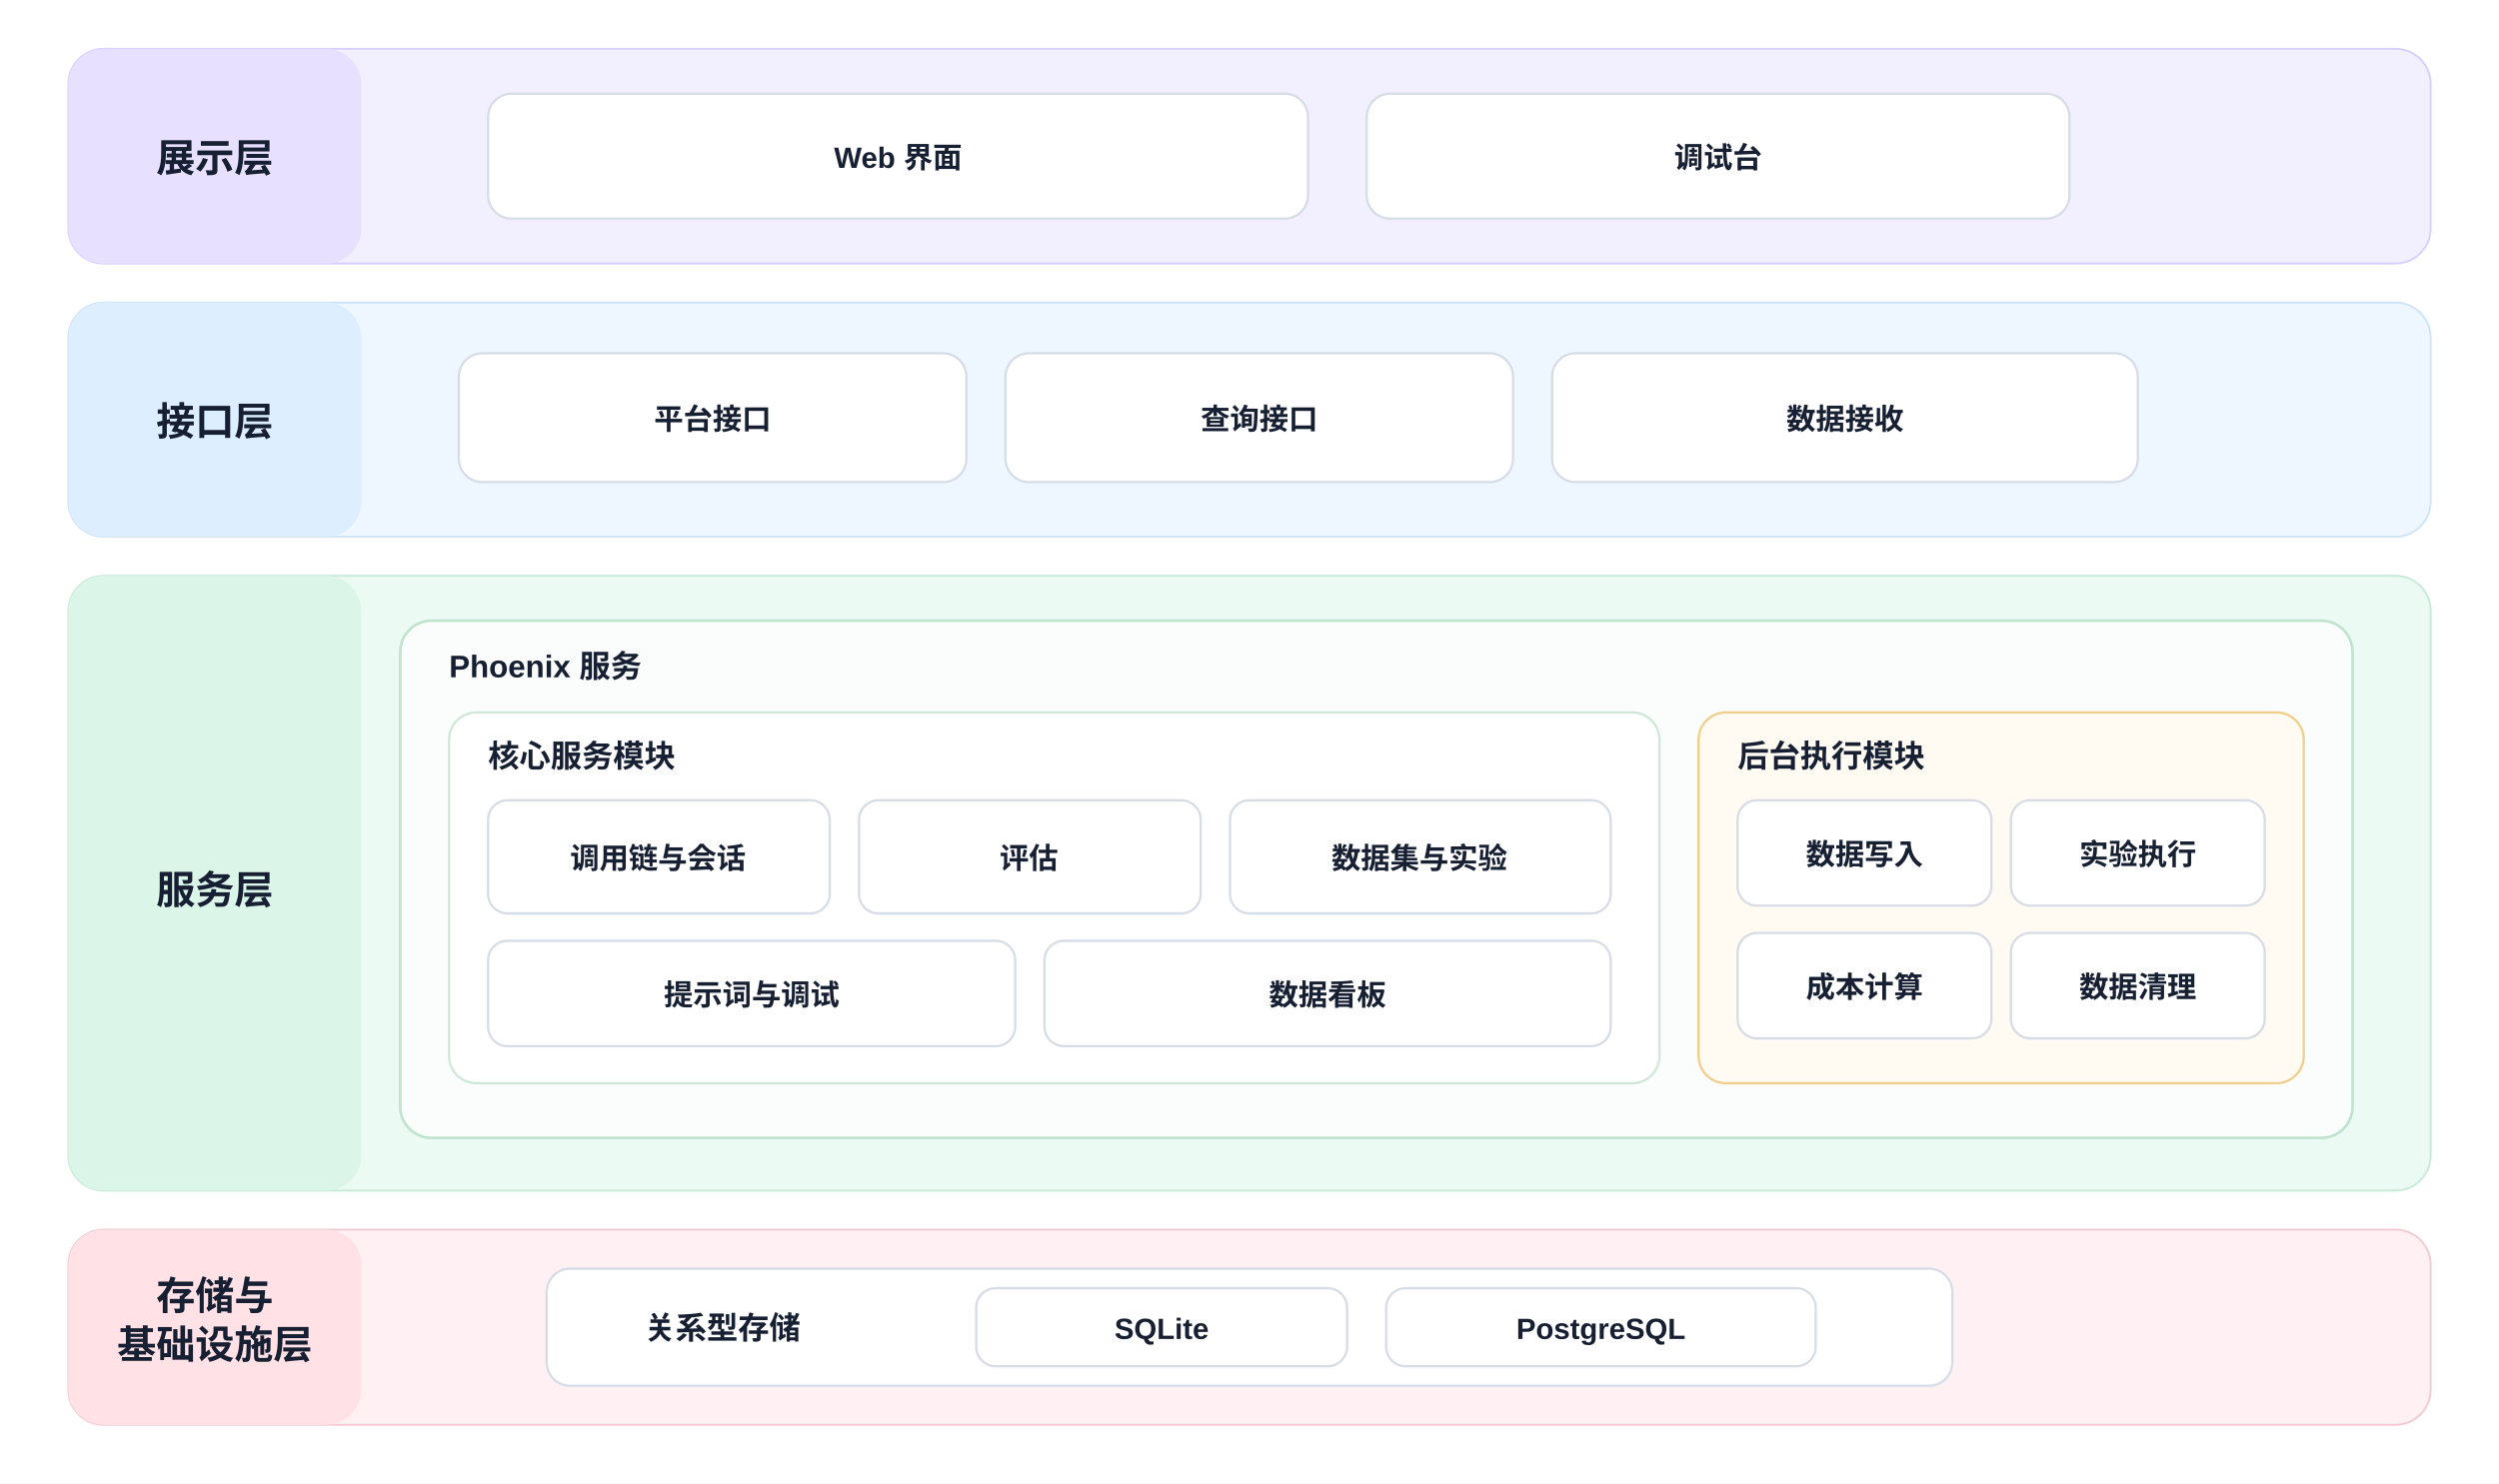
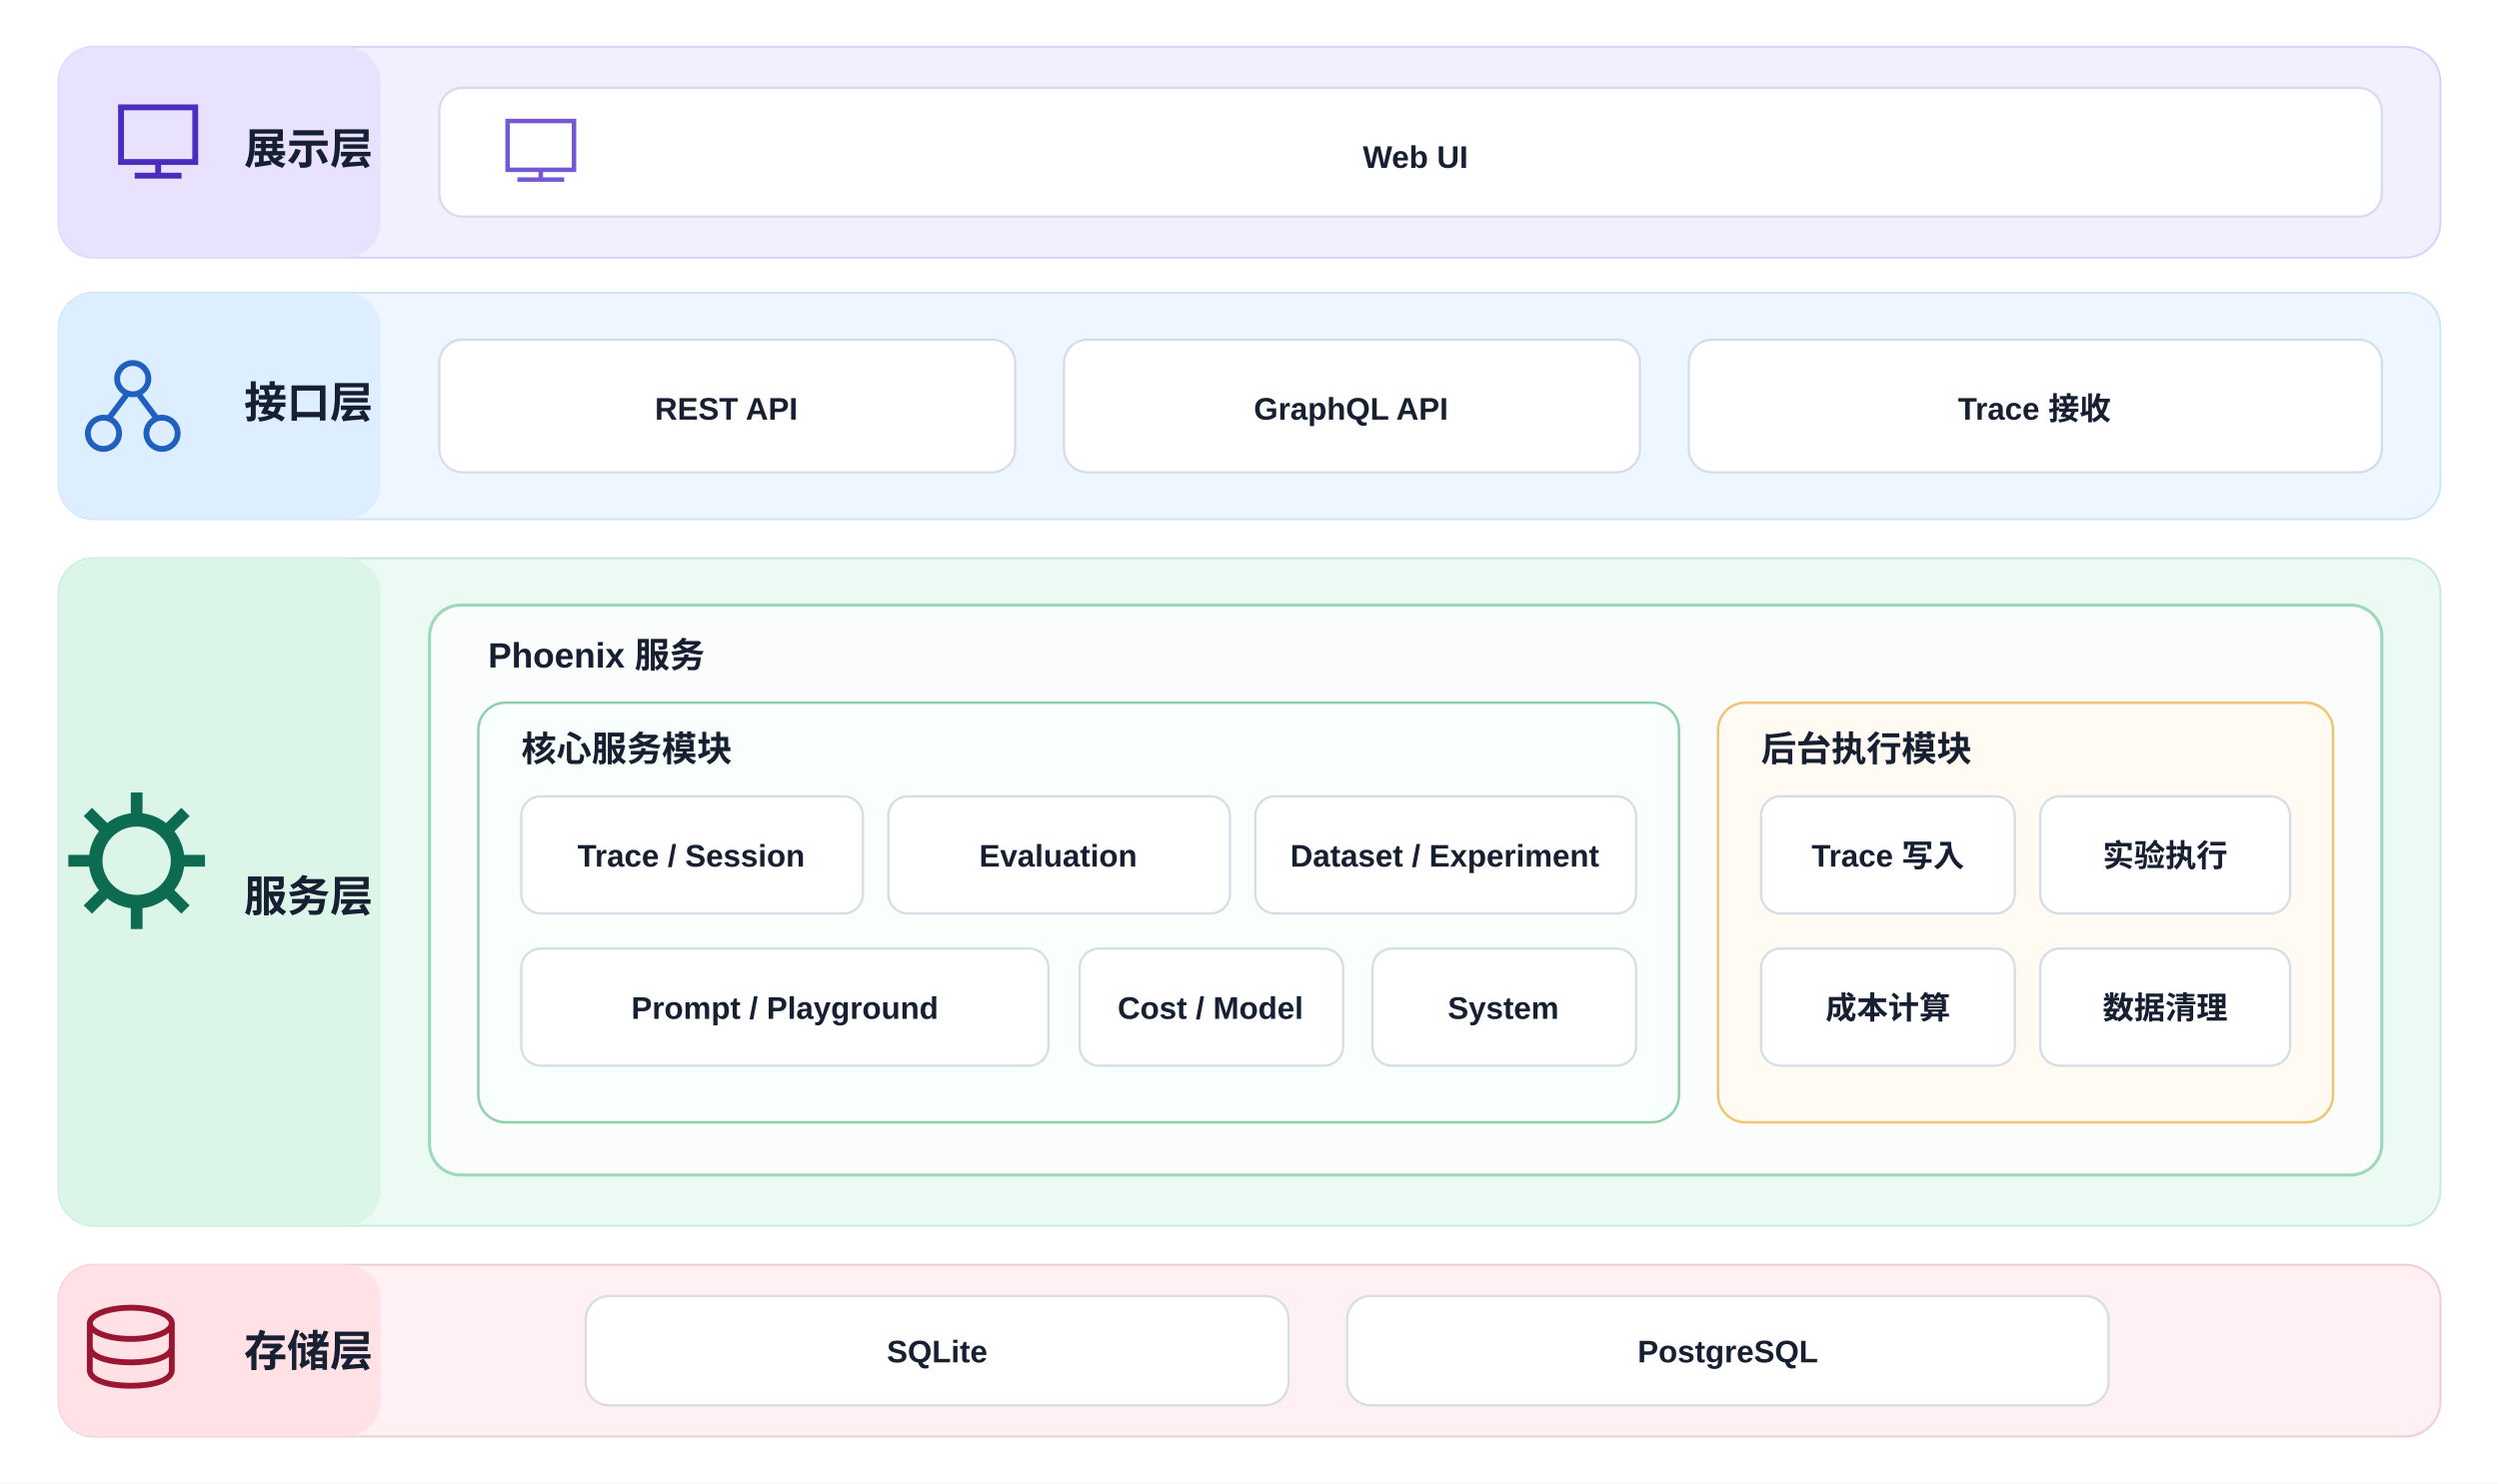
<svg xmlns="http://www.w3.org/2000/svg" width="1280" height="760" viewBox="0 0 1280 760">
  <defs>
    <style>
      text{font-family:Arial,"Microsoft YaHei",sans-serif;fill:#172033}
-       .layer{font-size:20px;font-weight:700}
-       .group{font-size:16px;font-weight:700}
-       .name{font-size:15px;font-weight:700}
+       .layer{font-size:22px;font-weight:700}
+       .group{font-size:18px;font-weight:700}
+       .name{font-size:16px;font-weight:700}
      .card{fill:#fff;stroke:#d7dde7;stroke-width:1.2}
-       .service{fill:#fbfdfc;stroke:#bfe4d0;stroke-width:1.4}
-       .module{fill:#fff;stroke:#cfe8d8;stroke-width:1.2}
-       .bgmodule{fill:#fffaf2;stroke:#f0cf8d;stroke-width:1.2}
+       .serviceFrame{fill:#fbfdfc;stroke:#9ed8ba;stroke-width:1.6}
+       .coreBox{fill:#f9fffc;stroke:#8fd1ad;stroke-width:1.3}
+       .bgBox{fill:#fffaf2;stroke:#edc675;stroke-width:1.3}
    </style>
  </defs>
  <rect width="1280" height="760" fill="#fff" />
-   <rect x="35" y="25" width="1210" height="110" rx="18" fill="#f2efff" stroke="#d8d0ff" />
-   <rect x="35" y="25" width="150" height="110" rx="18" fill="#e7e0ff" />
-   <text x="110" y="88" text-anchor="middle" class="layer">展示层</text>
-   <rect x="250" y="48" width="420" height="64" rx="12" class="card" />
-   <text x="460" y="86" text-anchor="middle" class="name">Web 界面</text>
-   <rect x="700" y="48" width="360" height="64" rx="12" class="card" />
-   <text x="880" y="86" text-anchor="middle" class="name">调试台</text>
-   <rect x="35" y="155" width="1210" height="120" rx="18" fill="#eef7ff" stroke="#cfe4f7" />
-   <rect x="35" y="155" width="150" height="120" rx="18" fill="#dceeff" />
-   <text x="110" y="223" text-anchor="middle" class="layer">接口层</text>
-   <rect x="235" y="181" width="260" height="66" rx="12" class="card" />
-   <text x="365" y="220" text-anchor="middle" class="name">平台接口</text>
-   <rect x="515" y="181" width="260" height="66" rx="12" class="card" />
-   <text x="645" y="220" text-anchor="middle" class="name">查询接口</text>
-   <rect x="795" y="181" width="300" height="66" rx="12" class="card" />
-   <text x="945" y="220" text-anchor="middle" class="name">数据接收</text>
-   <rect x="35" y="295" width="1210" height="315" rx="18" fill="#ecfaf4" stroke="#c7ead8" />
-   <rect x="35" y="295" width="150" height="315" rx="18" fill="#dcf5e9" />
-   <text x="110" y="463" text-anchor="middle" class="layer">服务层</text>
-   <rect x="205" y="318" width="1000" height="265" rx="16" class="service" />
-   <text x="230" y="347" class="group">Phoenix 服务</text>
-   <rect x="230" y="365" width="620" height="190" rx="14" class="module" />
-   <text x="250" y="393" class="group">核心服务模块</text>
-   <rect x="250" y="410" width="175" height="58" rx="10" class="card" />
-   <text x="337" y="445" text-anchor="middle" class="name">调用链与会话</text>
-   <rect x="440" y="410" width="175" height="58" rx="10" class="card" />
-   <text x="527" y="445" text-anchor="middle" class="name">评估</text>
-   <rect x="630" y="410" width="195" height="58" rx="10" class="card" />
-   <text x="727" y="445" text-anchor="middle" class="name">数据集与实验</text>
-   <rect x="250" y="482" width="270" height="54" rx="10" class="card" />
-   <text x="385" y="515" text-anchor="middle" class="name">提示词与调试</text>
-   <rect x="535" y="482" width="290" height="54" rx="10" class="card" />
-   <text x="680" y="515" text-anchor="middle" class="name">数据看板</text>
-   <rect x="870" y="365" width="310" height="190" rx="14" class="bgmodule" />
-   <text x="890" y="393" class="group">后台执行模块</text>
-   <rect x="890" y="410" width="130" height="54" rx="10" class="card" />
-   <text x="955" y="443" text-anchor="middle" class="name">数据写入</text>
-   <rect x="1030" y="410" width="130" height="54" rx="10" class="card" />
-   <text x="1095" y="443" text-anchor="middle" class="name">实验执行</text>
-   <rect x="890" y="478" width="130" height="54" rx="10" class="card" />
-   <text x="955" y="511" text-anchor="middle" class="name">成本计算</text>
-   <rect x="1030" y="478" width="130" height="54" rx="10" class="card" />
-   <text x="1095" y="511" text-anchor="middle" class="name">数据清理</text>
-   <rect x="35" y="630" width="1210" height="100" rx="18" fill="#fff1f3" stroke="#f2cbd2" />
-   <rect x="35" y="630" width="150" height="100" rx="18" fill="#ffe1e6" />
-   <text x="110" y="671" text-anchor="middle" class="layer">存储与</text>
-   <text x="110" y="696" text-anchor="middle" class="layer">基础设施层</text>
-   <rect x="280" y="650" width="720" height="60" rx="12" class="card" />
-   <text x="330" y="686" class="group">关系型存储</text>
-   <rect x="500" y="660" width="190" height="40" rx="10" class="card" />
-   <text x="595" y="686" text-anchor="middle" class="name">SQLite</text>
-   <rect x="710" y="660" width="220" height="40" rx="10" class="card" />
-   <text x="820" y="686" text-anchor="middle" class="name">PostgreSQL</text>
+   <rect x="30" y="24" width="1220" height="108" rx="18" fill="#f2efff" stroke="#d8d0ff" />
+   <rect x="30" y="24" width="165" height="108" rx="18" fill="#e8e2ff" />
+   <path d="M62 55h38v28H62zM69 90h24M81 83v7" fill="none" stroke="#4c2bbf" stroke-width="3" />
+   <text x="125" y="84" class="layer">展示层</text>
+   <rect x="225" y="45" width="995" height="66" rx="12" class="card" />
+   <path d="M260 62h34v25h-34zM265 92h24M277 87v5" fill="none" stroke="#7558d8" stroke-width="2.3" />
+   <text x="725" y="86" text-anchor="middle" class="name">Web UI</text>
+   <rect x="30" y="150" width="1220" height="116" rx="18" fill="#eef7ff" stroke="#cde4fa" />
+   <rect x="30" y="150" width="165" height="116" rx="18" fill="#dceeff" />
+   <circle cx="68" cy="194" r="8" fill="none" stroke="#1f5fbf" stroke-width="3" />
+   <circle cx="53" cy="222" r="8" fill="none" stroke="#1f5fbf" stroke-width="3" />
+   <circle cx="83" cy="222" r="8" fill="none" stroke="#1f5fbf" stroke-width="3" />
+   <path d="M65 202l-9 12M71 202l9 12" stroke="#1f5fbf" stroke-width="3" />
+   <text x="125" y="214" class="layer">接口层</text>
+   <rect x="225" y="174" width="295" height="68" rx="12" class="card" />
+   <text x="372" y="215" text-anchor="middle" class="name">REST API</text>
+   <rect x="545" y="174" width="295" height="68" rx="12" class="card" />
+   <text x="692" y="215" text-anchor="middle" class="name">GraphQL API</text>
+   <rect x="865" y="174" width="355" height="68" rx="12" class="card" />
+   <text x="1042" y="215" text-anchor="middle" class="name">Trace 接收</text>
+   <rect x="30" y="286" width="1220" height="342" rx="18" fill="#ecfaf4" stroke="#c7ead8" />
+   <rect x="30" y="286" width="165" height="342" rx="18" fill="#dcf5e9" />
+   <circle cx="70" cy="441" r="21" fill="none" stroke="#0c6b50" stroke-width="7" />
+   <path d="M70 406v12M70 464v12M35 441h12M93 441h12M45 416l9 9M86 457l9 9M95 416l-9 9M54 457l-9 9" stroke="#0c6b50" stroke-width="6" />
+   <text x="125" y="467" class="layer">服务层</text>
+   <rect x="220" y="310" width="1000" height="292" rx="16" class="serviceFrame" />
+   <text x="250" y="342" class="group">Phoenix 服务</text>
+   <rect x="245" y="360" width="615" height="215" rx="14" class="coreBox" />
+   <text x="267" y="390" class="group">核心服务模块</text>
+   <rect x="267" y="408" width="175" height="60" rx="10" class="card" />
+   <text x="354" y="444" text-anchor="middle" class="name">Trace / Session</text>
+   <rect x="455" y="408" width="175" height="60" rx="10" class="card" />
+   <text x="542" y="444" text-anchor="middle" class="name">Evaluation</text>
+   <rect x="643" y="408" width="195" height="60" rx="10" class="card" />
+   <text x="740" y="444" text-anchor="middle" class="name">Dataset / Experiment</text>
+   <rect x="267" y="486" width="270" height="60" rx="10" class="card" />
+   <text x="402" y="522" text-anchor="middle" class="name">Prompt / Playground</text>
+   <rect x="553" y="486" width="135" height="60" rx="10" class="card" />
+   <text x="620" y="522" text-anchor="middle" class="name">Cost / Model</text>
+   <rect x="703" y="486" width="135" height="60" rx="10" class="card" />
+   <text x="770" y="522" text-anchor="middle" class="name">System</text>
+   <rect x="880" y="360" width="315" height="215" rx="14" class="bgBox" />
+   <text x="902" y="390" class="group">后台执行模块</text>
+   <rect x="902" y="408" width="130" height="60" rx="10" class="card" />
+   <text x="967" y="444" text-anchor="middle" class="name">Trace 写入</text>
+   <rect x="1045" y="408" width="128" height="60" rx="10" class="card" />
+   <text x="1109" y="444" text-anchor="middle" class="name">实验执行</text>
+   <rect x="902" y="486" width="130" height="60" rx="10" class="card" />
+   <text x="967" y="522" text-anchor="middle" class="name">成本计算</text>
+   <rect x="1045" y="486" width="128" height="60" rx="10" class="card" />
+   <text x="1109" y="522" text-anchor="middle" class="name">数据清理</text>
+   <rect x="30" y="648" width="1220" height="88" rx="18" fill="#fff1f3" stroke="#f2cbd2" />
+   <rect x="30" y="648" width="165" height="88" rx="18" fill="#ffe1e6" />
+   <ellipse cx="67" cy="678" rx="21" ry="8" fill="none" stroke="#9a1630" stroke-width="3" />
+   <path d="M46 678v24c0 5 9 8 21 8s21-3 21-8v-24M46 690c0 5 9 8 21 8s21-3 21-8" fill="none" stroke="#9a1630" stroke-width="3" />
+   <text x="125" y="700" class="layer">存储层</text>
+   <rect x="300" y="664" width="360" height="56" rx="12" class="card" />
+   <text x="480" y="698" text-anchor="middle" class="name">SQLite</text>
+   <rect x="690" y="664" width="390" height="56" rx="12" class="card" />
+   <text x="885" y="698" text-anchor="middle" class="name">PostgreSQL</text>
</svg>
